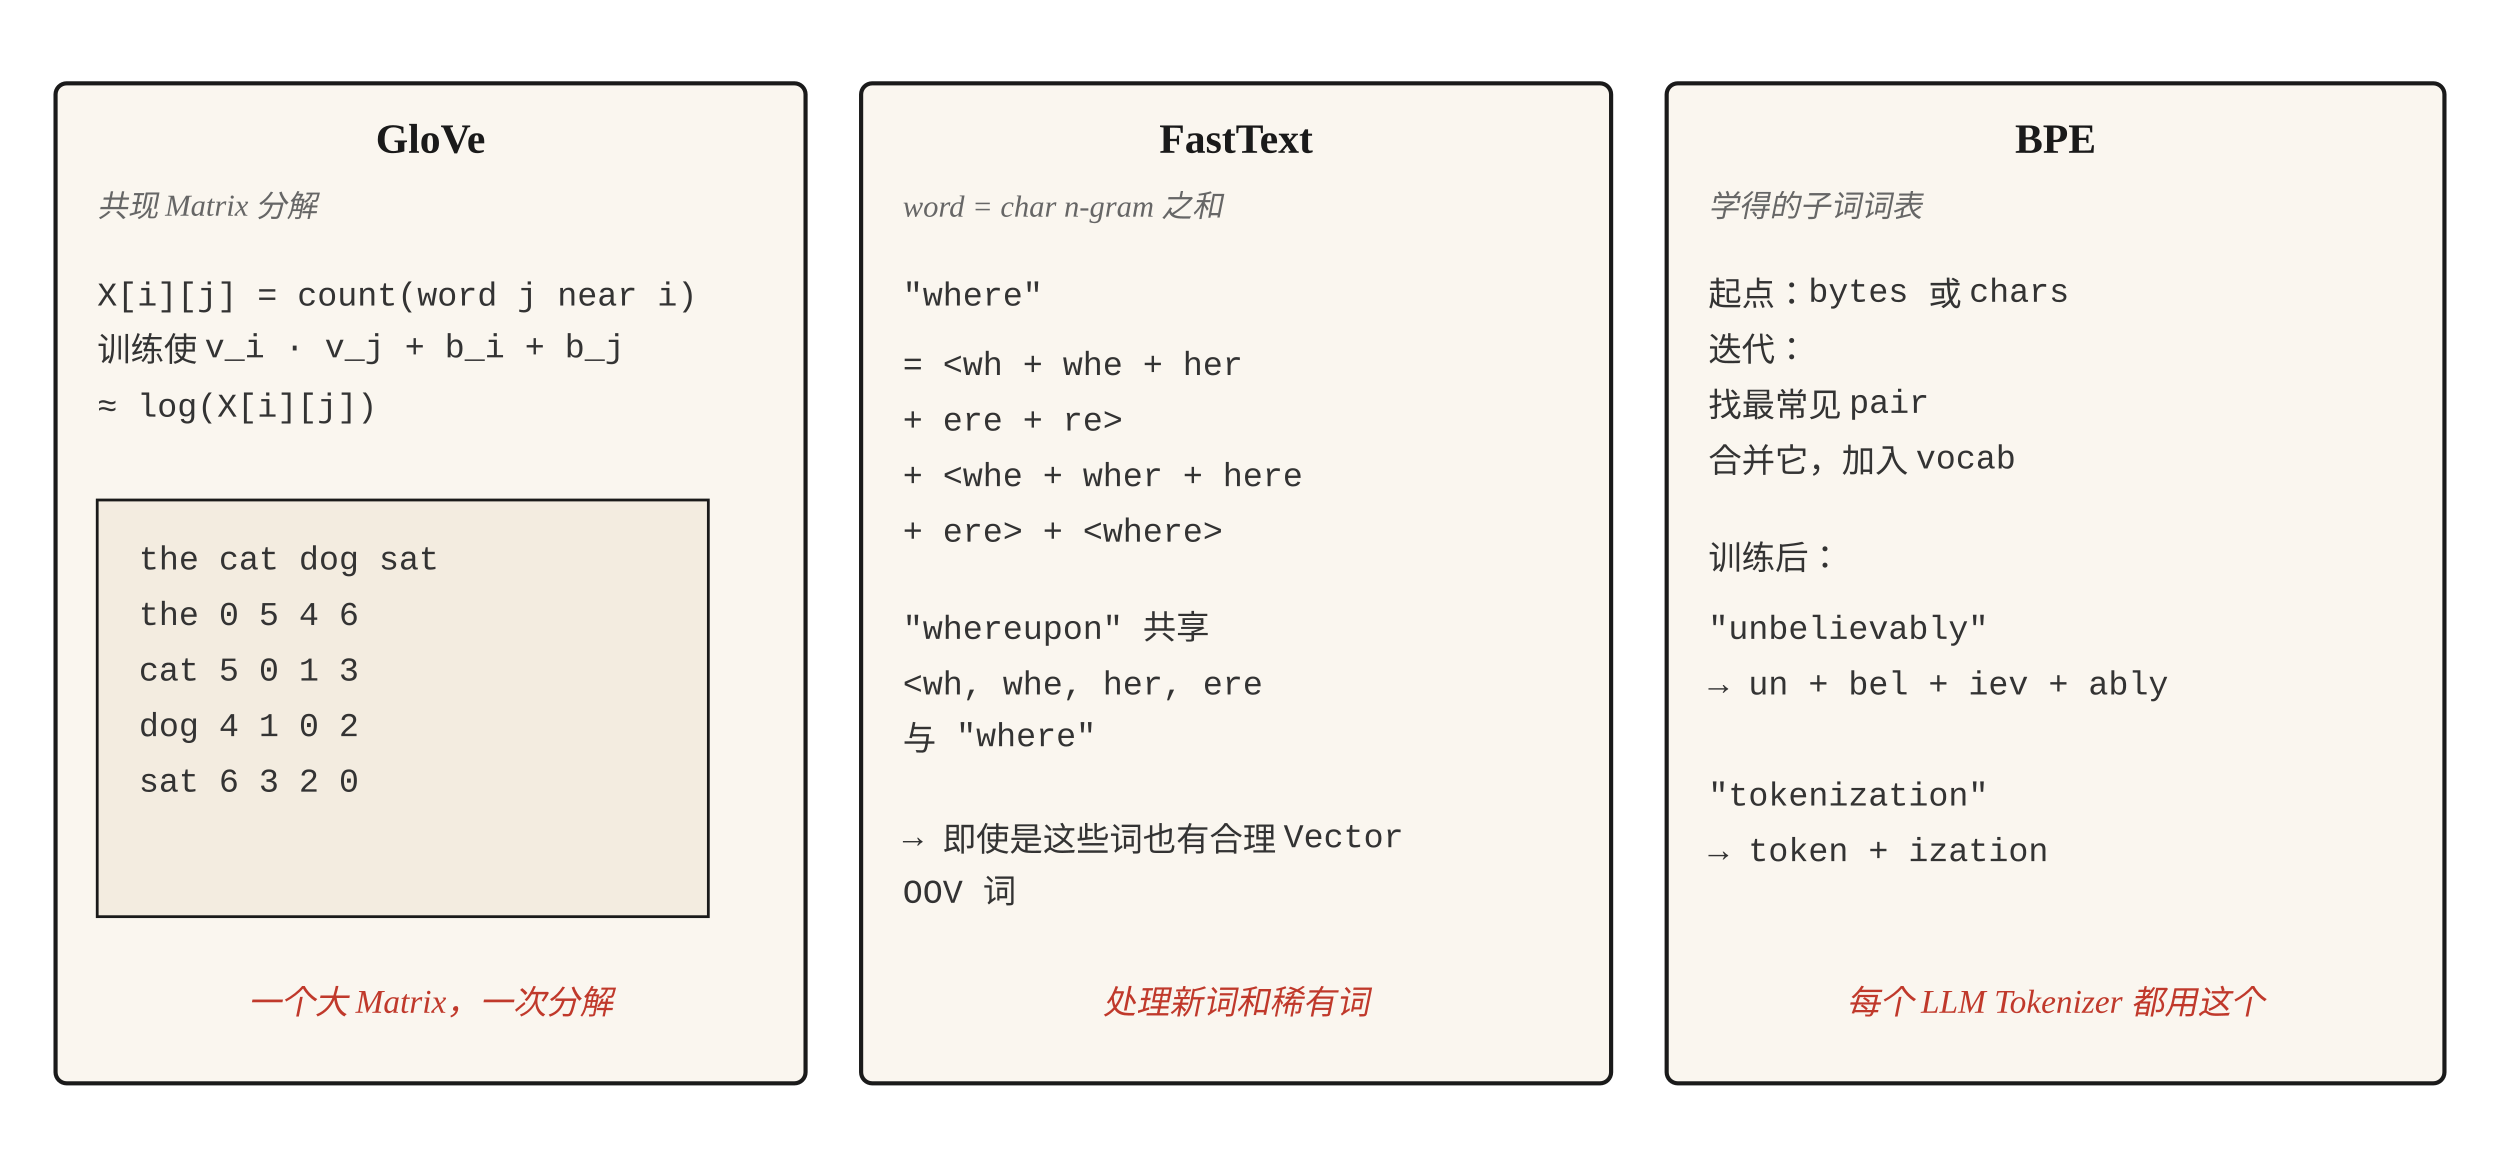
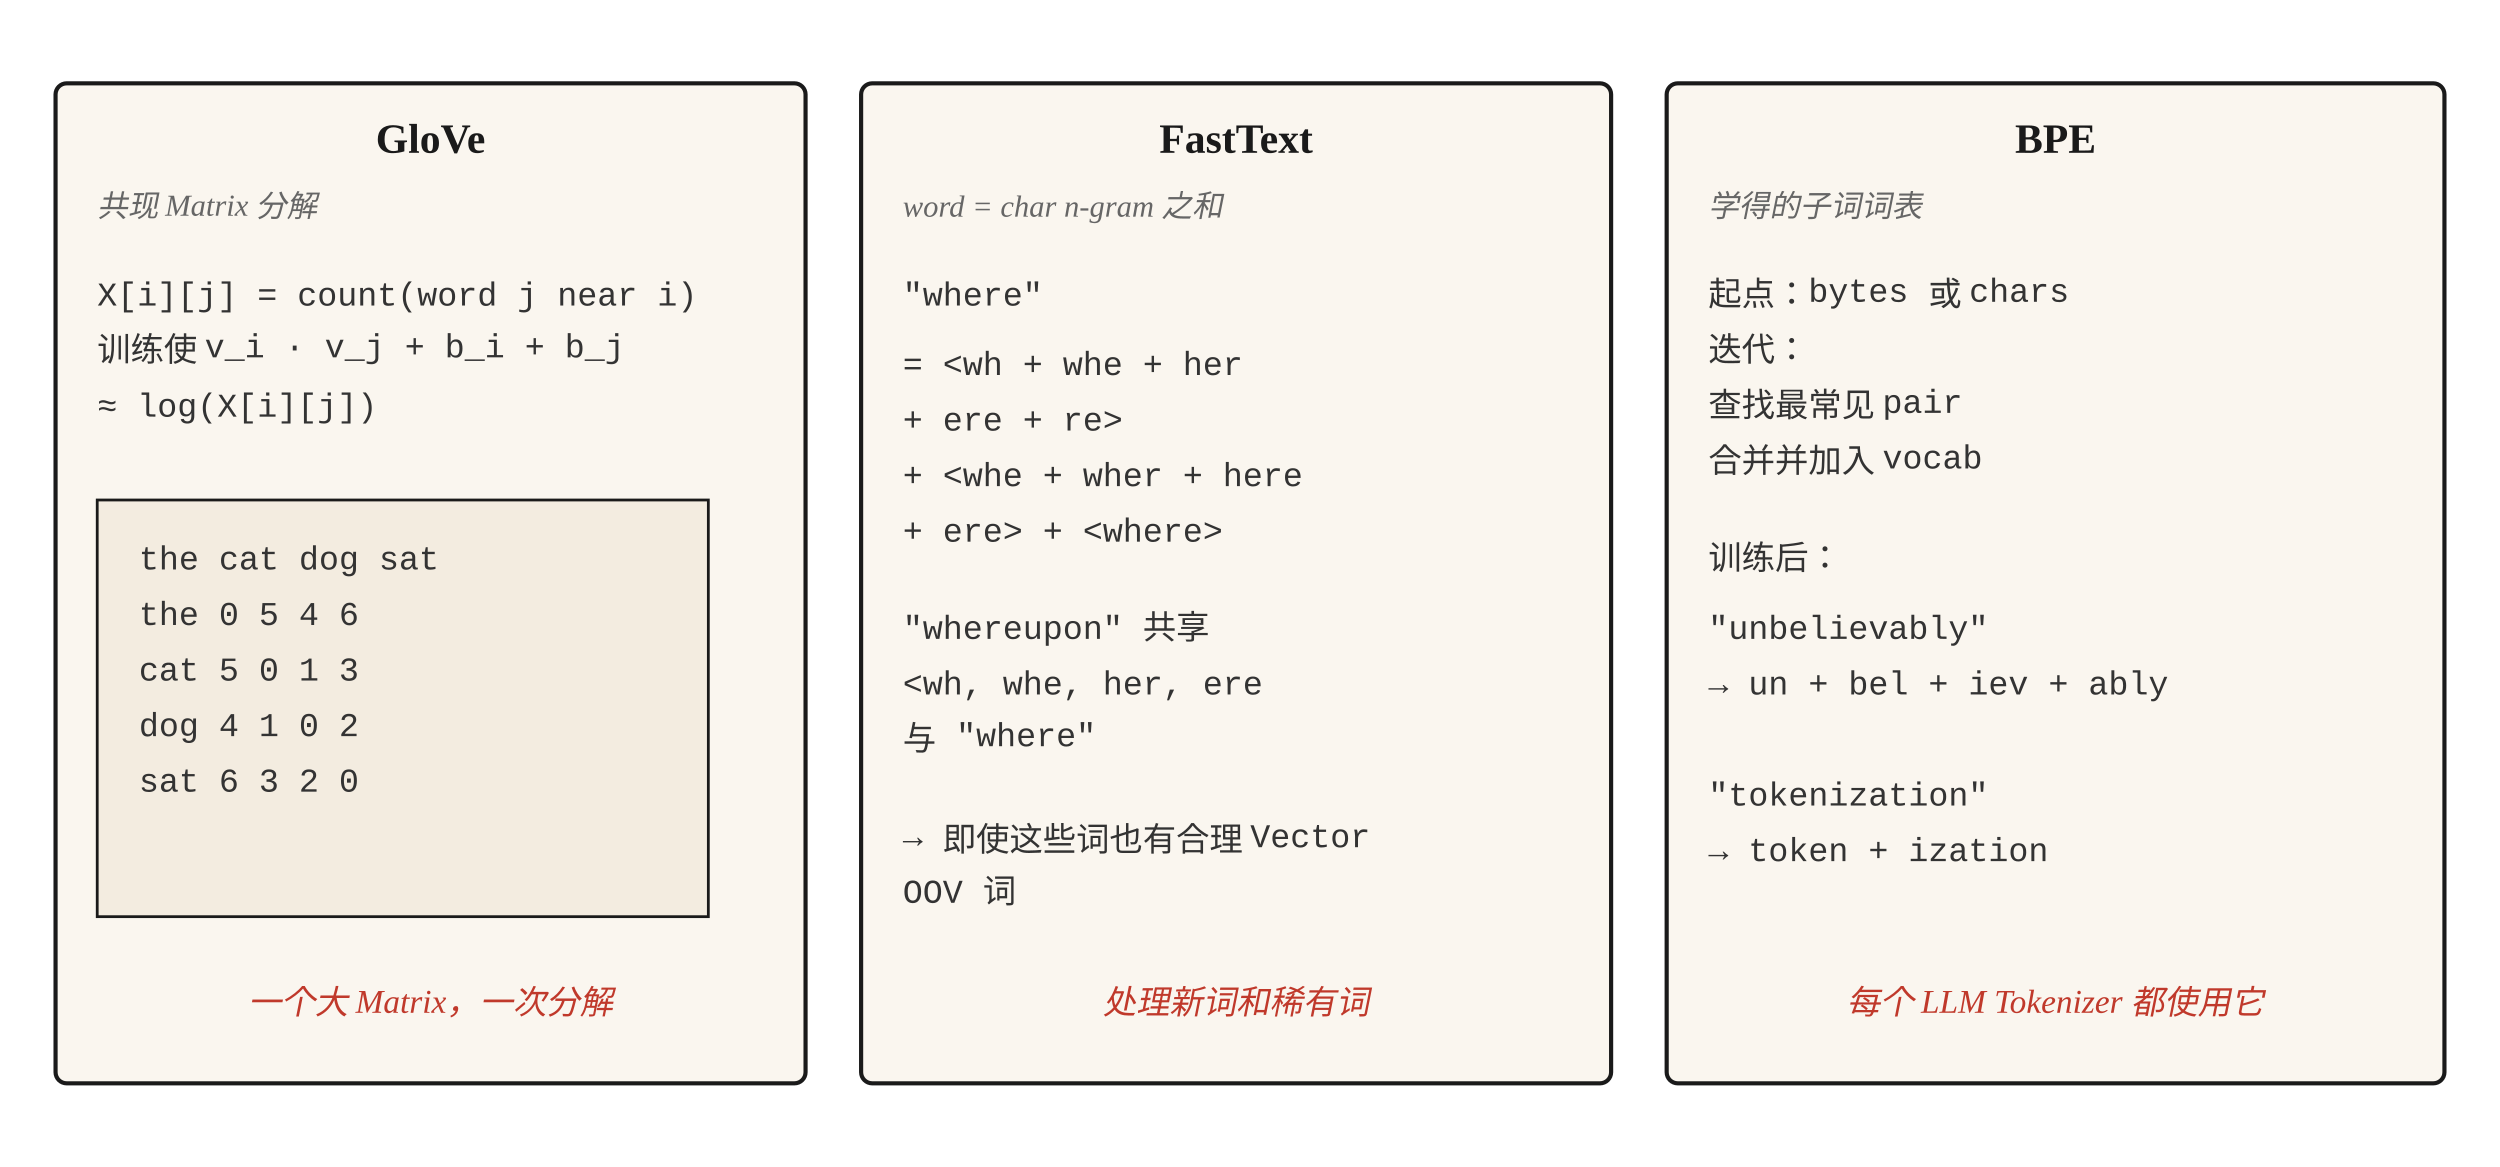
<svg xmlns="http://www.w3.org/2000/svg" viewBox="0 0 900 420" font-family="Georgia, 'Times New Roman', serif">
  <defs>
    <marker id="arrow" viewBox="0 0 10 10" refX="9" refY="5" markerWidth="6" markerHeight="6" orient="auto">
      <path d="M0,0 L10,5 L0,10 z" fill="#1a1a1a" />
    </marker>
    <style>
      .box { fill: #faf6ef; stroke: #1a1a1a; stroke-width: 1.5; }
      .label { font-size: 15px; font-weight: 600; fill: #1a1a1a; }
      .content { font-size: 12px; fill: #333; font-family: 'Menlo', 'Courier New', monospace; }
      .stage { font-size: 12px; fill: #c0392b; font-style: italic; text-anchor: middle; }
      .note { font-size: 11px; fill: #666; font-style: italic; }
    </style>
  </defs>
  <rect class="box" x="20" y="30" width="270" height="360" rx="4" />
  <text class="label" x="155" y="55" text-anchor="middle">GloVe</text>
  <text class="note" x="35" y="78">共现 Matrix 分解</text>
  <text class="content" x="35" y="110">X[i][j] = count(word j near i)</text>
  <text class="content" x="35" y="130">训练使 v_i · v_j + b_i + b_j</text>
  <text class="content" x="35" y="150">≈ log(X[i][j])</text>
  <rect fill="#f3ece0" stroke="#1a1a1a" stroke-width="1" x="35" y="180" width="220" height="150" />
  <text class="content" x="50" y="205">the  cat  dog  sat</text>
  <text class="content" x="50" y="225">the   0    5    4    6</text>
  <text class="content" x="50" y="245">cat   5    0    1    3</text>
  <text class="content" x="50" y="265">dog   4    1    0    2</text>
  <text class="content" x="50" y="285">sat   6    3    2    0</text>
  <text class="stage" x="155" y="365">一个大 Matrix，一次分解</text>
  <rect class="box" x="310" y="30" width="270" height="360" rx="4" />
  <text class="label" x="445" y="55" text-anchor="middle">FastText</text>
  <text class="note" x="325" y="78">word = char n-gram 之和</text>
  <text class="content" x="325" y="110">"where"</text>
  <text class="content" x="325" y="135">= &lt;wh + whe + her</text>
  <text class="content" x="325" y="155">+ ere + re&gt;</text>
  <text class="content" x="325" y="175">+ &lt;whe + wher + here</text>
  <text class="content" x="325" y="195">+ ere&gt; + &lt;where&gt;</text>
  <text class="content" x="325" y="230">"whereupon" 共享</text>
  <text class="content" x="325" y="250">&lt;wh, whe, her, ere</text>
  <text class="content" x="325" y="270">与 "where"</text>
-   <text class="content" x="325" y="305">→ 即使是这些词也有合理 Vector</text>
+   <text class="content" x="325" y="305">→ 即使这些词也有合理 Vector</text>
  <text class="content" x="325" y="325">OOV 词</text>
  <text class="stage" x="445" y="365">处理新词和稀有词</text>
  <rect class="box" x="600" y="30" width="280" height="360" rx="4" />
  <text class="label" x="740" y="55" text-anchor="middle">BPE</text>
  <text class="note" x="615" y="78">学得的子词词表</text>
  <text class="content" x="615" y="110">起点：bytes 或 chars</text>
  <text class="content" x="615" y="130">迭代：</text>
-   <text class="content" x="615" y="150">找最常见 pair</text>
-   <text class="content" x="615" y="170">合并它，加入 vocab</text>
+   <text class="content" x="615" y="150">查找最常见 pair</text>
+   <text class="content" x="615" y="170">合并并加入 vocab</text>
  <text class="content" x="615" y="205">训练后：</text>
  <text class="content" x="615" y="230">"unbelievably"</text>
  <text class="content" x="615" y="250">→ un + bel + iev + ably</text>
  <text class="content" x="615" y="290">"tokenization"</text>
  <text class="content" x="615" y="310">→ token + ization</text>
-   <text class="stage" x="740" y="365">每个 LLM Tokenizer 都用这个</text>
+   <text class="stage" x="740" y="365">每个 LLM Tokenizer 都使用它</text>
</svg>
